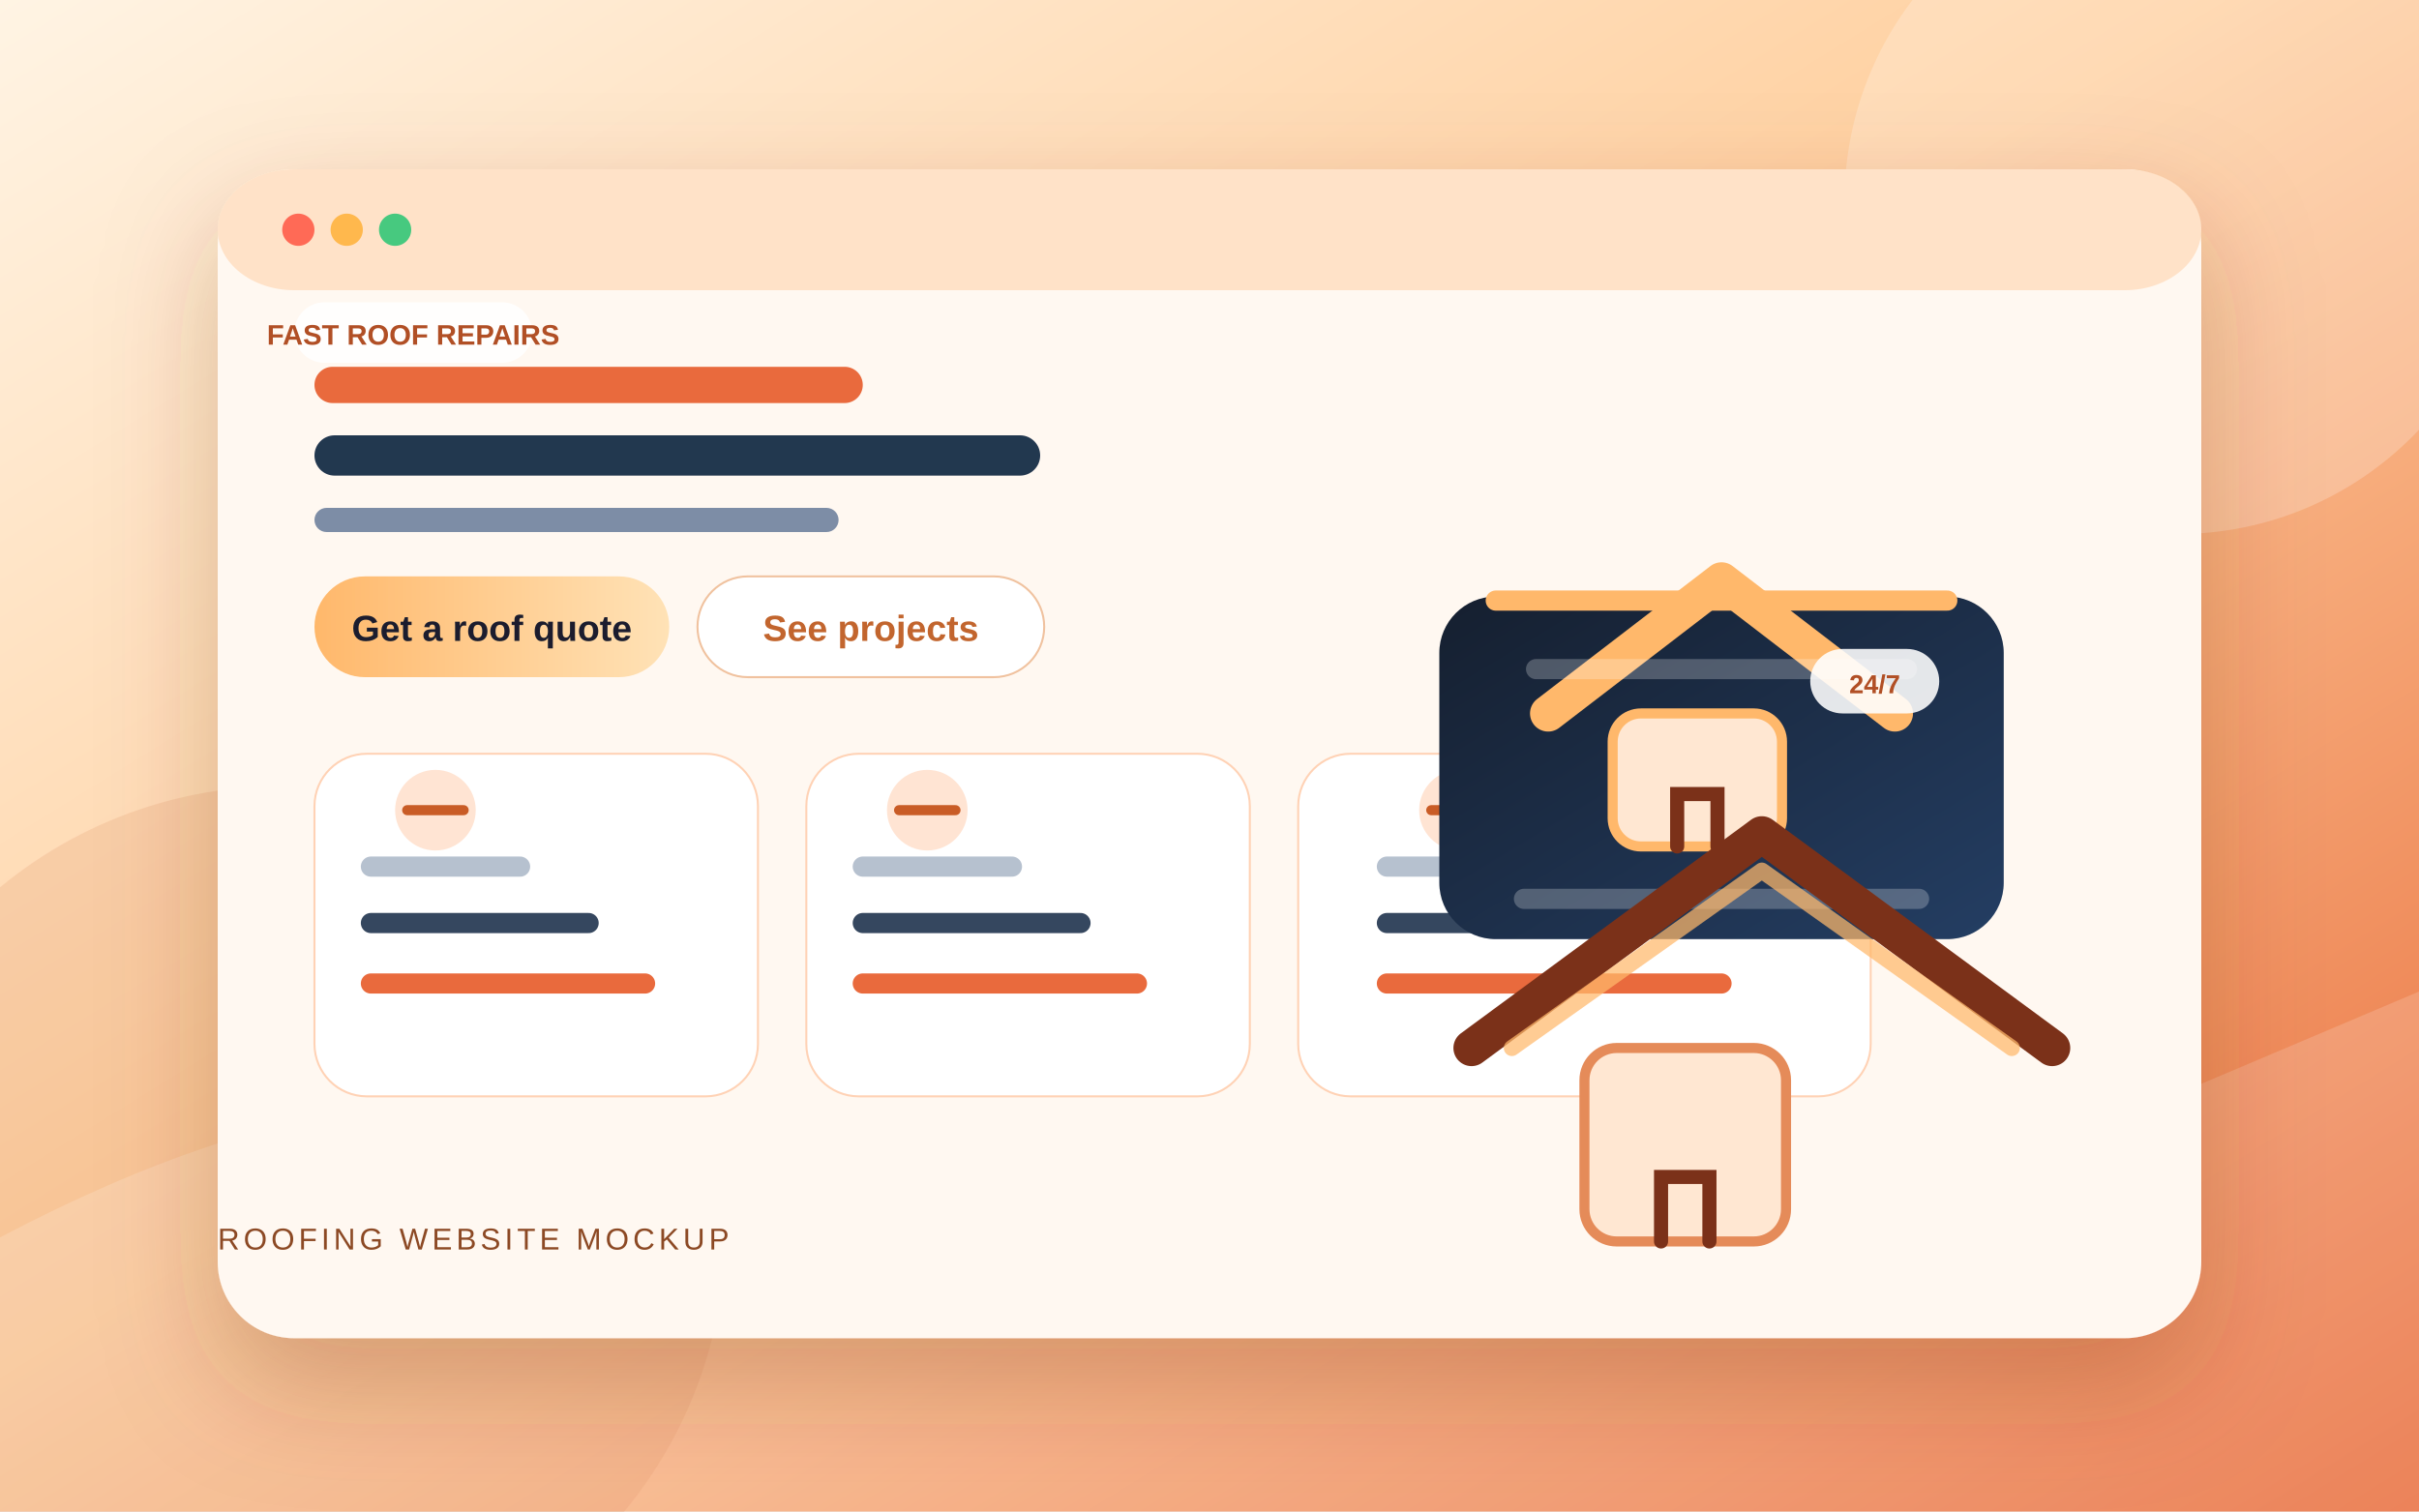
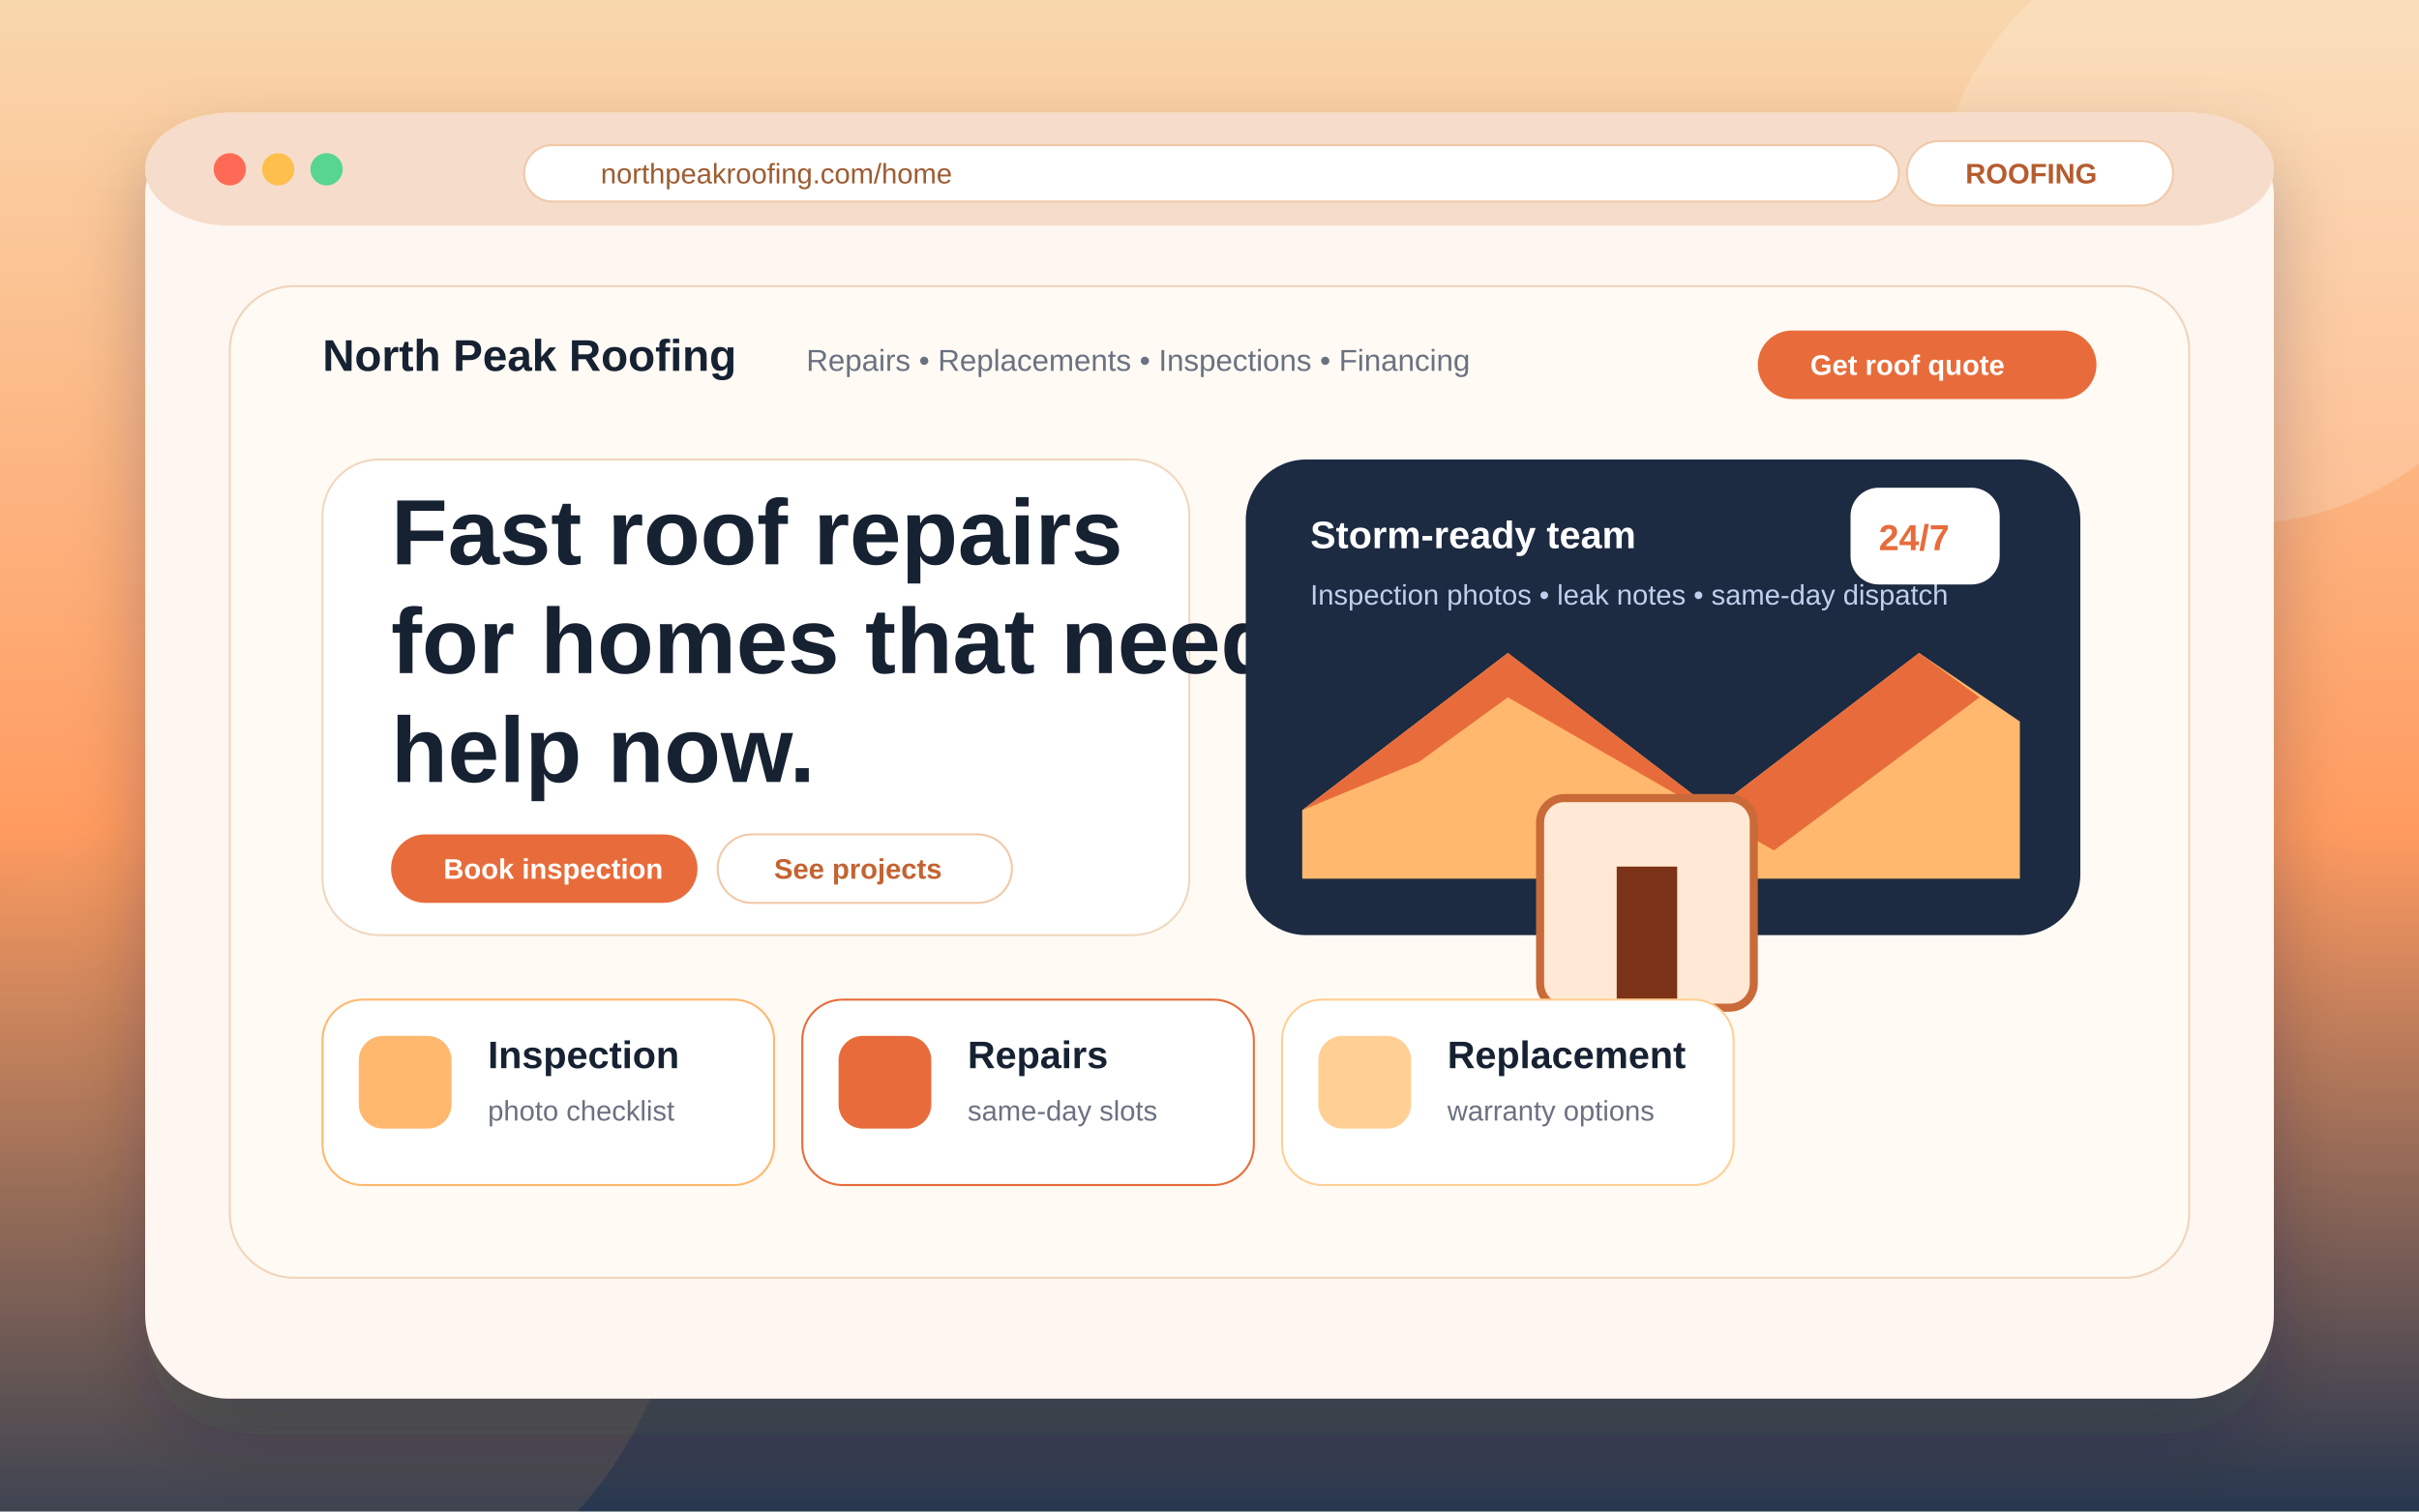
<svg xmlns="http://www.w3.org/2000/svg" viewBox="0 0 1200 750" role="img" aria-label="Roofing website mockup" shape-rendering="geometricPrecision" text-rendering="geometricPrecision">
  <defs>
-     <linearGradient id="bg" x1="0" y1="0" x2="1" y2="1">
-       <stop offset="0%" stop-color="#fff4e4" />
-       <stop offset="45%" stop-color="#ffd0a0" />
-       <stop offset="100%" stop-color="#e86b3a" />
+     <linearGradient id="bg" x1="0" y1="0" x2="0" y2="1">
+       <stop offset="0%" stop-color="#f9d7ad" />
+       <stop offset="55%" stop-color="#ff9b60" />
+       <stop offset="100%" stop-color="#27374f" />
    </linearGradient>
-     <linearGradient id="screen" x1="0" y1="0" x2="1" y2="1">
-       <stop offset="0%" stop-color="#151f2f" />
-       <stop offset="100%" stop-color="#243e63" />
-     </linearGradient>
-     <linearGradient id="cta" x1="0" y1="0" x2="1" y2="0">
-       <stop offset="0%" stop-color="#ffb86b" />
-       <stop offset="100%" stop-color="#ffe2b6" />
-     </linearGradient>
-     <filter id="shadow" x="-25%" y="-25%" width="150%" height="150%">
-       <feDropShadow dx="0" dy="24" stdDeviation="28" flood-color="#7a2e10" flood-opacity="0.26" />
+     <filter id="shadow" x="-20%" y="-20%" width="140%" height="140%">
+       <feDropShadow dx="0" dy="18" stdDeviation="18" flood-color="#172033" flood-opacity="0.24" />
    </filter>
  </defs>
  <rect width="1200" height="750" fill="url(#bg)" />
-   <circle cx="1080" cy="100" r="165" fill="#fff" opacity="0.22" />
-   <circle cx="140" cy="610" r="220" fill="#c75d2b" opacity="0.12" />
-   <path d="M0 614c148-78 258-84 374-50s170 98 302 98 250-54 524-170v258H0Z" fill="#fff" opacity="0.16" />
+   <circle cx="1110" cy="110" r="150" fill="#fff" opacity="0.18" />
+   <circle cx="130" cy="610" r="210" fill="#f2a260" opacity="0.12" />
  <g filter="url(#shadow)">
-     <rect x="108" y="84" width="984" height="580" rx="38" fill="#fff8f1" />
-     <rect x="108" y="84" width="984" height="60" rx="38" fill="#ffe2c8" />
-     <circle cx="148" cy="114" r="8" fill="#ff6b57" />
-     <circle cx="172" cy="114" r="8" fill="#ffb84d" />
-     <circle cx="196" cy="114" r="8" fill="#47c97f" />
-     <rect x="156" y="182" width="272" height="18" rx="9" fill="#e96a3d" />
-     <rect x="156" y="216" width="360" height="20" rx="10" fill="#243750" />
-     <rect x="156" y="252" width="260" height="12" rx="6" fill="#7d8da6" />
-     <rect x="156" y="286" width="176" height="50" rx="25" fill="url(#cta)" />
-     <text x="244" y="318" font-family="Arial, sans-serif" font-size="18" font-weight="700" fill="#1a1f2e" text-anchor="middle">Get a roof quote</text>
-     <rect x="346" y="286" width="172" height="50" rx="25" fill="#fff" stroke="#f0c29f" />
-     <text x="432" y="318" font-family="Arial, sans-serif" font-size="18" font-weight="700" fill="#c2652d" text-anchor="middle">See projects</text>
-     <rect x="156" y="374" width="220" height="170" rx="26" fill="#fff" stroke="#ffd2b5" />
-     <rect x="400" y="374" width="220" height="170" rx="26" fill="#fff" stroke="#ffd2b5" />
-     <rect x="644" y="374" width="284" height="170" rx="26" fill="#fff" stroke="#ffd2b5" />
-     <path d="M184 488h136" stroke="#e96a3d" stroke-width="10" stroke-linecap="round" />
-     <path d="M184 458h108" stroke="#243750" stroke-width="10" stroke-linecap="round" opacity="0.92" />
-     <path d="M184 430h74" stroke="#a4b1c3" stroke-width="10" stroke-linecap="round" opacity="0.8" />
-     <circle cx="216" cy="402" r="20" fill="#ffe4d3" />
-     <path d="M202 402h28" stroke="#c95b25" stroke-width="5" stroke-linecap="round" />
-     <path d="M428 488h136" stroke="#e96a3d" stroke-width="10" stroke-linecap="round" />
-     <path d="M428 458h108" stroke="#243750" stroke-width="10" stroke-linecap="round" opacity="0.92" />
-     <path d="M428 430h74" stroke="#a4b1c3" stroke-width="10" stroke-linecap="round" opacity="0.8" />
-     <circle cx="460" cy="402" r="20" fill="#ffe4d3" />
-     <path d="M446 402h28" stroke="#c95b25" stroke-width="5" stroke-linecap="round" />
-     <path d="M688 488h166" stroke="#e96a3d" stroke-width="10" stroke-linecap="round" />
-     <path d="M688 458h118" stroke="#243750" stroke-width="10" stroke-linecap="round" opacity="0.92" />
-     <path d="M688 430h82" stroke="#a4b1c3" stroke-width="10" stroke-linecap="round" opacity="0.8" />
-     <circle cx="724" cy="402" r="20" fill="#ffe4d3" />
-     <path d="M710 402h28" stroke="#c95b25" stroke-width="5" stroke-linecap="round" />
+     <rect x="72" y="56" width="1056" height="638" rx="42" fill="#fef7f1" />
+     <rect x="72" y="56" width="1056" height="56" rx="42" fill="#f6ddcb" />
+     <circle cx="114" cy="84" r="8" fill="#ff6b57" />
+     <circle cx="138" cy="84" r="8" fill="#ffbf4d" />
+     <circle cx="162" cy="84" r="8" fill="#59d58f" />
+     <rect x="260" y="72" width="682" height="28" rx="14" fill="#fff" stroke="#f1c8a7" />
+     <rect x="946" y="70" width="132" height="32" rx="16" fill="#fff" stroke="#f1c8a7" />
+     <text x="298" y="91" font-family="Arial, sans-serif" font-size="14" fill="#9d5b30">northpeakroofing.com/home</text>
+     <text x="975" y="91" font-family="Arial, sans-serif" font-size="14" font-weight="700" fill="#b55c2e">ROOFING</text>
+     <rect x="114" y="142" width="972" height="492" rx="32" fill="#fffaf4" stroke="#f0d4ba" />
+     <text x="160" y="184" font-family="Arial, sans-serif" font-size="22" font-weight="700" fill="#162033">North Peak Roofing</text>
+     <text x="400" y="184" font-family="Arial, sans-serif" font-size="15" fill="#6b7181">Repairs • Replacements • Inspections • Financing</text>
+     <rect x="872" y="164" width="168" height="34" rx="17" fill="#e86c3a" />
+     <text x="898" y="186" font-family="Arial, sans-serif" font-size="14" font-weight="700" fill="#fff">Get roof quote</text>
+     <rect x="160" y="228" width="430" height="236" rx="28" fill="#fff" stroke="#f0d7bf" />
+     <text x="194" y="280" font-family="Arial, sans-serif" font-size="46" font-weight="700" fill="#182033">Fast roof repairs</text>
+     <text x="194" y="334" font-family="Arial, sans-serif" font-size="46" font-weight="700" fill="#182033">for homes that need</text>
+     <text x="194" y="388" font-family="Arial, sans-serif" font-size="46" font-weight="700" fill="#182033">help now.</text>
+     <rect x="194" y="414" width="152" height="34" rx="17" fill="#e86c3a" />
+     <text x="220" y="436" font-family="Arial, sans-serif" font-size="14" font-weight="700" fill="#fff">Book inspection</text>
+     <rect x="356" y="414" width="146" height="34" rx="17" fill="#fff" stroke="#f1c8a7" />
+     <text x="384" y="436" font-family="Arial, sans-serif" font-size="14" font-weight="700" fill="#c46331">See projects</text>
+     <rect x="618" y="228" width="414" height="236" rx="30" fill="#1f2c42" />
+     <text x="650" y="272" font-family="Arial, sans-serif" font-size="19" font-weight="700" fill="#fff">Storm-ready team</text>
+     <text x="650" y="300" font-family="Arial, sans-serif" font-size="14" fill="#bed0ee">Inspection photos • leak notes • same-day dispatch</text>
+     <polygon points="646,402 748,324 850,402 952,324 1002,358 1002,436 646,436" fill="#ffb86d" />
+     <polygon points="646,402 748,324 850,402 952,324 982,346 880,422 748,346 704,378" fill="#e86c3a" />
+     <rect x="764" y="396" width="106" height="104" rx="12" fill="#ffe9d4" stroke="#c96a39" stroke-width="4" />
+     <rect x="802" y="430" width="30" height="70" fill="#7b3119" />
+     <rect x="918" y="242" width="74" height="48" rx="14" fill="#fff" />
+     <text x="932" y="273" font-family="Arial, sans-serif" font-size="18" font-weight="700" fill="#e86c3a">24/7</text>
+     <rect x="160" y="496" width="224" height="92" rx="20" fill="#fff" stroke="#ffb86d" />
+     <rect x="178" y="514" width="46" height="46" rx="12" fill="#ffb86d" />
+     <text x="242" y="530" font-family="Arial, sans-serif" font-size="19" font-weight="700" fill="#162033">Inspection</text>
+     <text x="242" y="556" font-family="Arial, sans-serif" font-size="14" fill="#6b7181">photo checklist</text>
+     <rect x="398" y="496" width="224" height="92" rx="20" fill="#fff" stroke="#e86c3a" />
+     <rect x="416" y="514" width="46" height="46" rx="12" fill="#e86c3a" />
+     <text x="480" y="530" font-family="Arial, sans-serif" font-size="19" font-weight="700" fill="#162033">Repairs</text>
+     <text x="480" y="556" font-family="Arial, sans-serif" font-size="14" fill="#6b7181">same-day slots</text>
+     <rect x="636" y="496" width="224" height="92" rx="20" fill="#fff" stroke="#ffcf94" />
+     <rect x="654" y="514" width="46" height="46" rx="12" fill="#ffcf94" />
+     <text x="718" y="530" font-family="Arial, sans-serif" font-size="19" font-weight="700" fill="#162033">Replacement</text>
+     <text x="718" y="556" font-family="Arial, sans-serif" font-size="14" fill="#6b7181">warranty options</text>
  </g>
-   <g transform="translate(714 176)">
-     <rect x="0" y="120" width="280" height="170" rx="28" fill="url(#screen)" />
-     <path d="M28 122h224" stroke="#ffb86b" stroke-width="10" stroke-linecap="round" />
-     <path d="M54 178l86-66 86 66" fill="none" stroke="#ffb86b" stroke-width="18" stroke-linecap="round" stroke-linejoin="round" />
-     <rect x="86" y="178" width="84" height="66" rx="14" fill="#ffe7d2" stroke="#ffb86b" stroke-width="5" />
-     <path d="M118 244v-26h20v26" fill="none" stroke="#7b3119" stroke-width="7" stroke-linecap="round" />
-     <path d="M48 156h184" stroke="#ffffff" stroke-opacity="0.24" stroke-width="10" stroke-linecap="round" />
-     <path d="M42 270h196" stroke="#ffffff" stroke-opacity="0.24" stroke-width="10" stroke-linecap="round" />
-     <rect x="184" y="146" width="64" height="32" rx="16" fill="#fff" opacity="0.88" />
-     <text x="216" y="168" font-family="Arial, sans-serif" font-size="13" font-weight="700" fill="#b14f25" text-anchor="middle">24/7</text>
-   </g>
-   <path d="M730 520l144-106 144 106" fill="none" stroke="#7b3119" stroke-width="18" stroke-linecap="round" stroke-linejoin="round" />
-   <path d="M750 520l124-88 124 88" fill="none" stroke="#ffb86b" stroke-width="8" stroke-linecap="round" stroke-linejoin="round" opacity="0.72" />
-   <rect x="786" y="520" width="100" height="96" rx="16" fill="#ffe7d2" stroke="#e58b59" stroke-width="5" />
-   <path d="M824 616v-32h24v32" fill="none" stroke="#7b3119" stroke-width="7" stroke-linecap="round" />
-   <rect x="146" y="150" width="118" height="30" rx="15" fill="#fff" opacity="0.88" />
-   <text x="205" y="171" font-family="Arial, sans-serif" font-size="14" font-weight="700" fill="#b14f25" text-anchor="middle">FAST ROOF REPAIRS</text>
-   <text x="108" y="620" font-family="Arial, sans-serif" font-size="15" letter-spacing="2" fill="#8c4924">ROOFING WEBSITE MOCKUP</text>
</svg>
